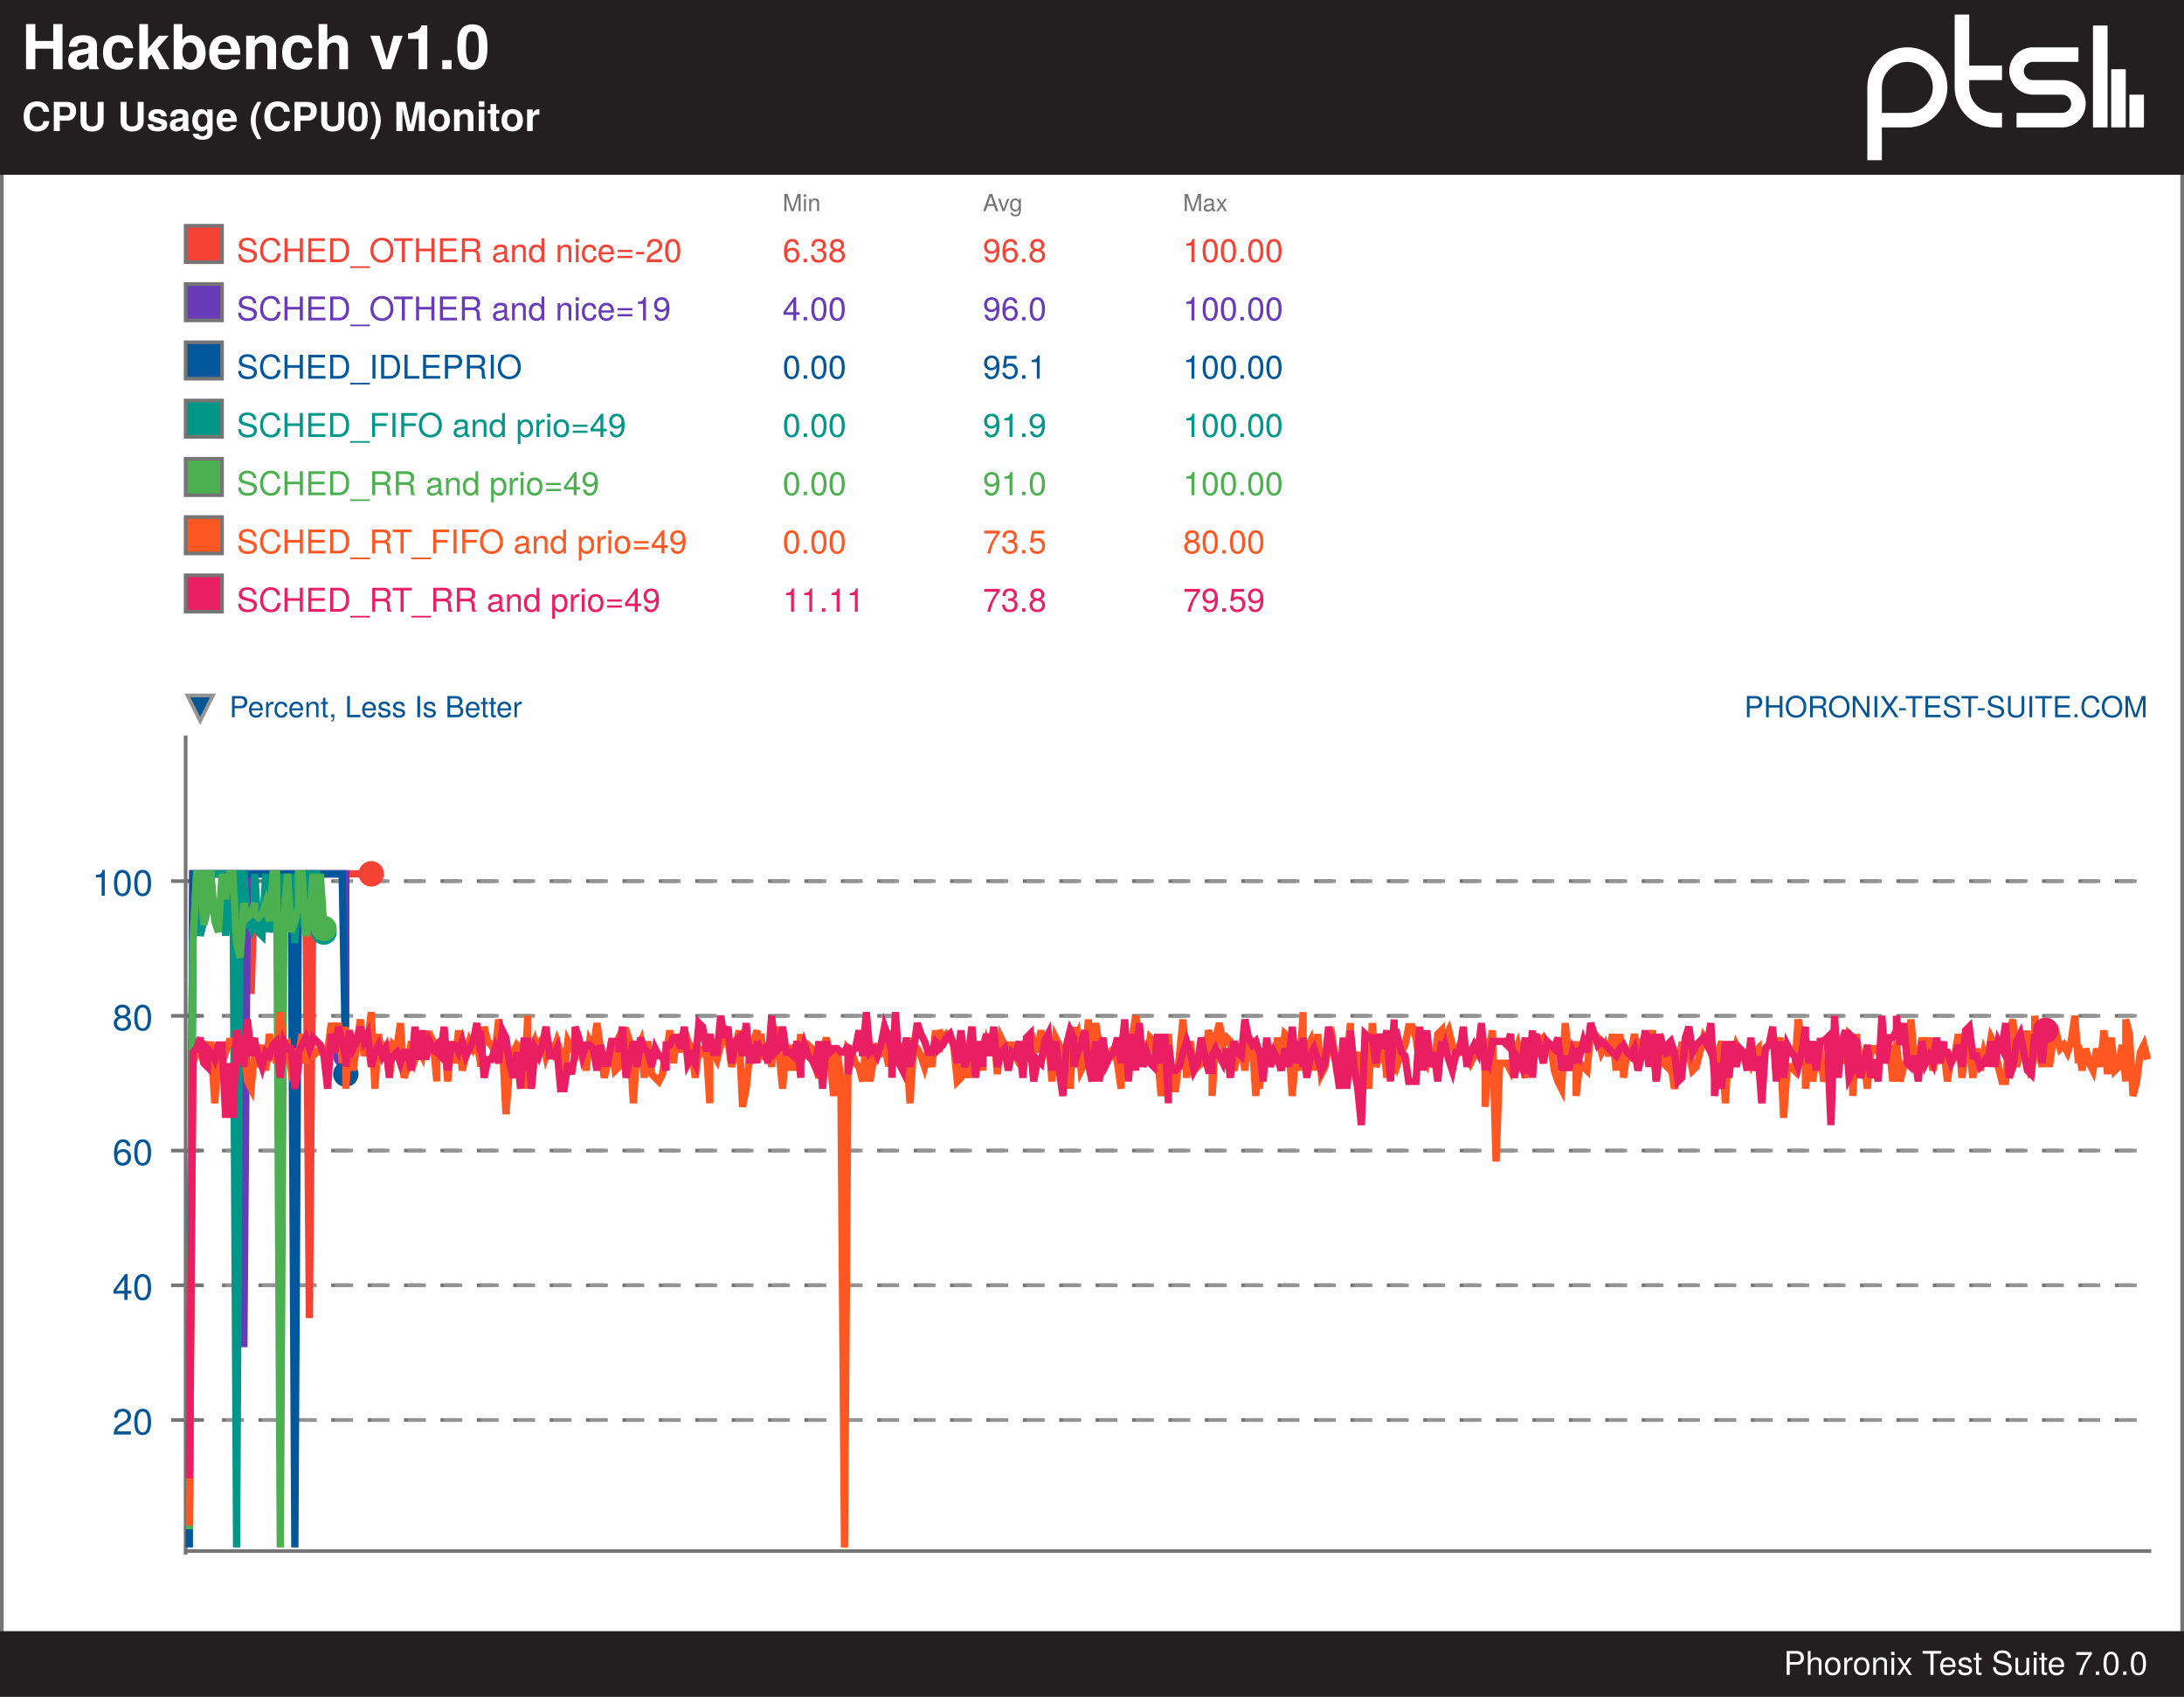
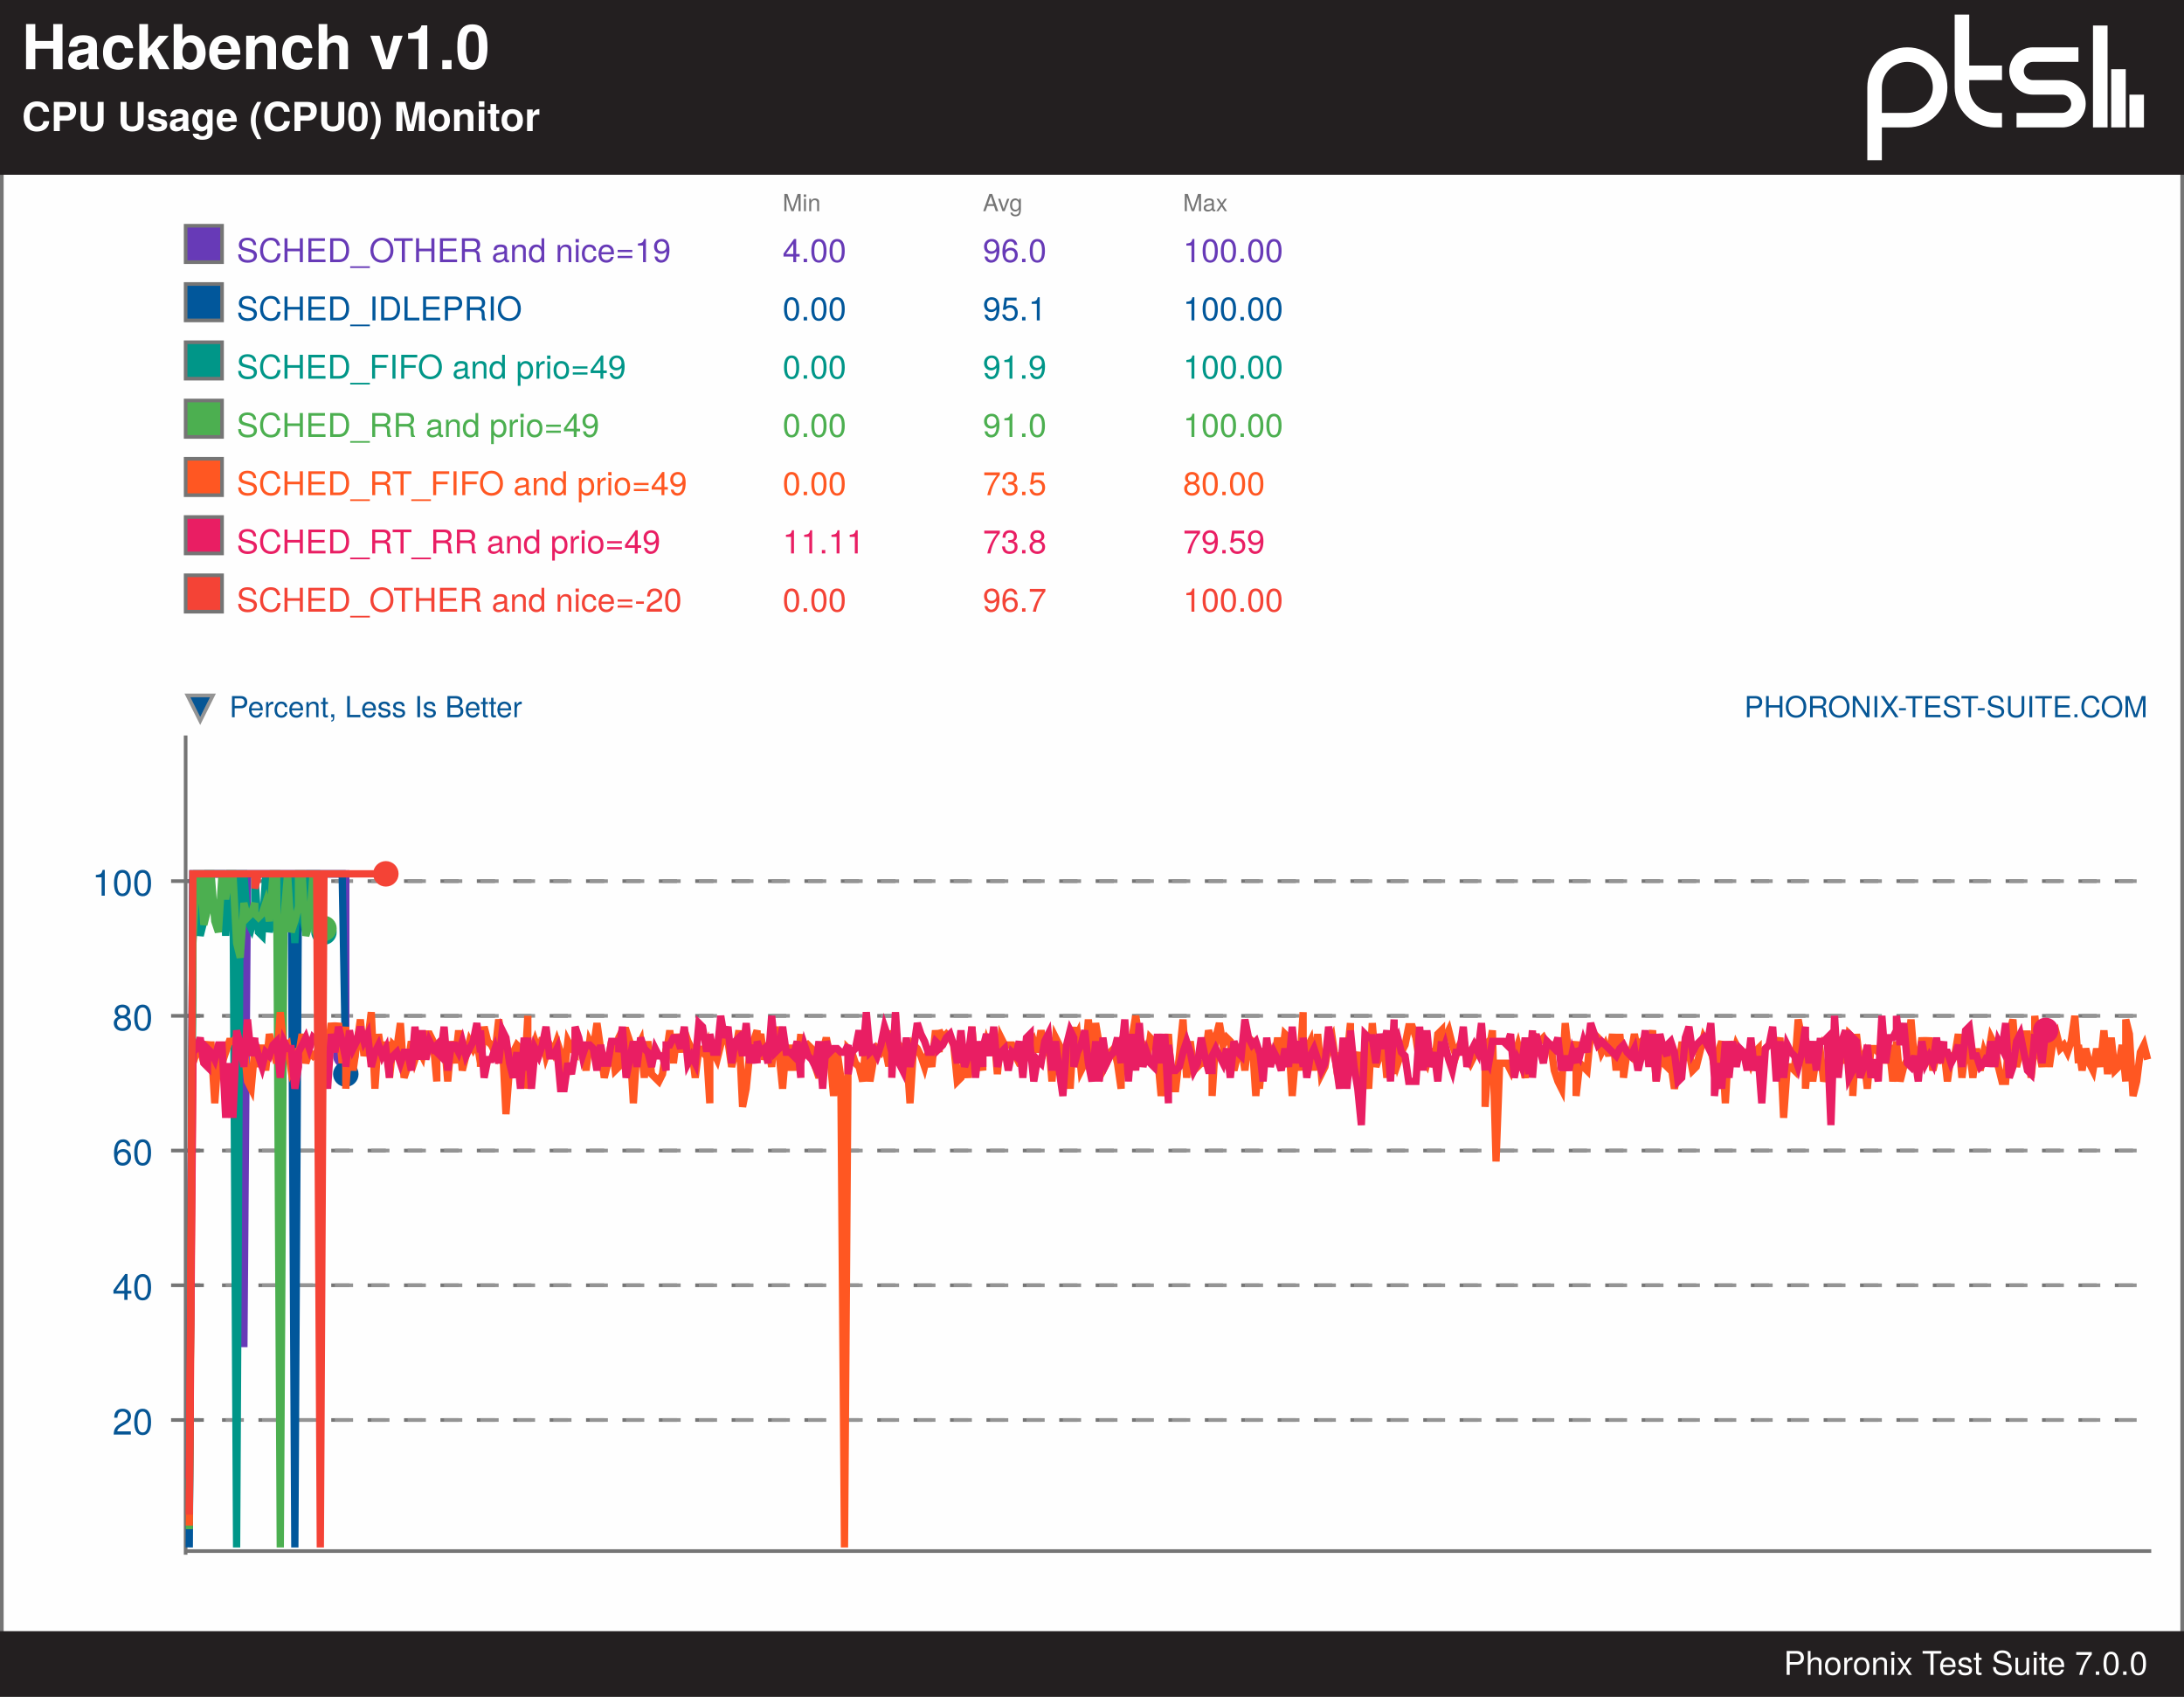
<svg xmlns="http://www.w3.org/2000/svg" xmlns:xlink="http://www.w3.org/1999/xlink" version="1.1" font-family="sans-serif, droid-sans, helvetica, verdana, tahoma" viewbox="0 0 600 466" width="600" height="466" preserveAspectRatio="xMinYMin meet">
  <rect x="0" y="0" width="600" height="466" fill="#FEFEFE" stroke="#757575" stroke-width="2" />
  <g font-size="6.5" fill="#757575">
    <text y="58" x="215">Min</text>
    <text y="58" x="270">Avg</text>
    <text y="58" x="325">Max</text>
  </g>
  <g stroke="#757575" stroke-width="1">
-     <rect x="51" y="62" width="10" height="10" fill="#f44336" />
-     <rect x="51" y="78" width="10" height="10" fill="#673ab7" />
-     <rect x="51" y="94" width="10" height="10" fill="#01579b" />
-     <rect x="51" y="110" width="10" height="10" fill="#009688" />
-     <rect x="51" y="126" width="10" height="10" fill="#4caf50" />
-     <rect x="51" y="142" width="10" height="10" fill="#ff5722" />
-     <rect x="51" y="158" width="10" height="10" fill="#e91e63" />
+     <rect x="51" y="62" width="10" height="10" fill="#673ab7" />
+     <rect x="51" y="78" width="10" height="10" fill="#01579b" />
+     <rect x="51" y="94" width="10" height="10" fill="#009688" />
+     <rect x="51" y="110" width="10" height="10" fill="#4caf50" />
+     <rect x="51" y="126" width="10" height="10" fill="#ff5722" />
+     <rect x="51" y="142" width="10" height="10" fill="#e91e63" />
+     <rect x="51" y="158" width="10" height="10" fill="#f44336" />
+   </g>
+   <g font-size="9" fill="#673ab7">
+     <text x="65" y="72">SCHED_OTHER and nice=19</text>
+     <text y="72" x="215">4.00</text>
+     <text y="72" x="270">96.0</text>
+     <text y="72" x="325">100.00</text>
+   </g>
+   <g font-size="9" fill="#01579b">
+     <text x="65" y="88">SCHED_IDLEPRIO</text>
+     <text y="88" x="215">0.00</text>
+     <text y="88" x="270">95.1</text>
+     <text y="88" x="325">100.00</text>
+   </g>
+   <g font-size="9" fill="#009688">
+     <text x="65" y="104">SCHED_FIFO and prio=49</text>
+     <text y="104" x="215">0.00</text>
+     <text y="104" x="270">91.9</text>
+     <text y="104" x="325">100.00</text>
+   </g>
+   <g font-size="9" fill="#4caf50">
+     <text x="65" y="120">SCHED_RR and prio=49</text>
+     <text y="120" x="215">0.00</text>
+     <text y="120" x="270">91.0</text>
+     <text y="120" x="325">100.00</text>
+   </g>
+   <g font-size="9" fill="#ff5722">
+     <text x="65" y="136">SCHED_RT_FIFO and prio=49</text>
+     <text y="136" x="215">0.00</text>
+     <text y="136" x="270">73.5</text>
+     <text y="136" x="325">80.00</text>
+   </g>
+   <g font-size="9" fill="#e91e63">
+     <text x="65" y="152">SCHED_RT_RR and prio=49</text>
+     <text y="152" x="215">11.11</text>
+     <text y="152" x="270">73.8</text>
+     <text y="152" x="325">79.59</text>
  </g>
  <g font-size="9" fill="#f44336">
-     <text x="65" y="72">SCHED_OTHER and nice=-20</text>
-     <text y="72" x="215">6.38</text>
-     <text y="72" x="270">96.8</text>
-     <text y="72" x="325">100.00</text>
-   </g>
-   <g font-size="9" fill="#673ab7">
-     <text x="65" y="88">SCHED_OTHER and nice=19</text>
-     <text y="88" x="215">4.00</text>
-     <text y="88" x="270">96.0</text>
-     <text y="88" x="325">100.00</text>
-   </g>
-   <g font-size="9" fill="#01579b">
-     <text x="65" y="104">SCHED_IDLEPRIO</text>
-     <text y="104" x="215">0.00</text>
-     <text y="104" x="270">95.1</text>
-     <text y="104" x="325">100.00</text>
-   </g>
-   <g font-size="9" fill="#009688">
-     <text x="65" y="120">SCHED_FIFO and prio=49</text>
-     <text y="120" x="215">0.00</text>
-     <text y="120" x="270">91.9</text>
-     <text y="120" x="325">100.00</text>
-   </g>
-   <g font-size="9" fill="#4caf50">
-     <text x="65" y="136">SCHED_RR and prio=49</text>
-     <text y="136" x="215">0.00</text>
-     <text y="136" x="270">91.0</text>
-     <text y="136" x="325">100.00</text>
-   </g>
-   <g font-size="9" fill="#ff5722">
-     <text x="65" y="152">SCHED_RT_FIFO and prio=49</text>
-     <text y="152" x="215">0.00</text>
-     <text y="152" x="270">73.5</text>
-     <text y="152" x="325">80.00</text>
-   </g>
-   <g font-size="9" fill="#e91e63">
-     <text x="65" y="168">SCHED_RT_RR and prio=49</text>
-     <text y="168" x="215">11.11</text>
-     <text y="168" x="270">73.8</text>
-     <text y="168" x="325">79.59</text>
+     <text x="65" y="168">SCHED_OTHER and nice=-20</text>
+     <text y="168" x="215">0.00</text>
+     <text y="168" x="270">96.7</text>
+     <text y="168" x="325">100.00</text>
  </g>
  <g stroke="#757575" stroke-width="1">
    <line x1="51" y1="202" x2="51" y2="427" />
    <line x1="51" y1="426" x2="591" y2="426" />
  </g>
  <a xlink:href="http://www.phoronix-test-suite.com/" xlink:show="new">
    <text x="590" y="197" font-size="8" fill="#065695" text-anchor="end" xlink:show="new">PHORONIX-TEST-SUITE.COM</text>
  </a>
  <polygon points="55,198 58.5,191 51.5,191" fill="#065695" stroke="#949494" stroke-width="1" />
  <text x="63" y="197" font-size="8" fill="#065695" text-anchor="start">Percent, Less Is Better</text>
  <rect x="0" y="0" width="600" height="48" fill="#231f20" />
  <text x="6" y="19" font-size="17" fill="#FEFEFE" text-anchor="start" xlink:show="new" font-weight="bold">Hackbench v1.0</text>
  <text x="6" y="36" font-size="11" font-weight="bold" fill="#FEFEFE" text-anchor="start">CPU Usage (CPU0) Monitor</text>
  <path d="m74 22v9m-5-16v16m-5-28v28m-23-2h12.5c2.485 0 4.5-2.015 4.5-4.5s-2.015-4.5-4.5-4.5h-8c-2.485 0-4.5-2.015-4.5-4.5s2.015-4.5 4.5-4.5h12.5m-21 5h-11m11 13h-2c-4.971 0-9-4.029-9-9v-20m-24 40v-20c0-4.971 4.029-9 9-9 4.971 0 9 4.029 9 9s-4.029 9-9 9h-9" stroke="#ffffff" stroke-width="4" fill="none" transform="translate(513,4)" />
  <g stroke="#757575" stroke-width="1" stroke-dasharray="5,5">
    <line x1="51" y1="390" x2="590" y2="390" />
    <line x1="51" y1="353" x2="590" y2="353" />
    <line x1="51" y1="316" x2="590" y2="316" />
    <line x1="51" y1="279" x2="590" y2="279" />
    <line x1="51" y1="242" x2="590" y2="242" />
  </g>
  <g stroke="#757575" stroke-width="1">
    <line x1="47" y1="390" x2="55" y2="390" />
    <line x1="47" y1="353" x2="55" y2="353" />
    <line x1="47" y1="316" x2="55" y2="316" />
    <line x1="47" y1="279" x2="55" y2="279" />
    <line x1="47" y1="242" x2="55" y2="242" />
  </g>
  <g stroke="#949494" stroke-width="1" stroke-dasharray="5,5">
    <line x1="62" y1="390" x2="590" y2="390" />
    <line x1="62" y1="353" x2="590" y2="353" />
    <line x1="62" y1="316" x2="590" y2="316" />
    <line x1="62" y1="279" x2="590" y2="279" />
    <line x1="62" y1="242" x2="590" y2="242" />
  </g>
  <g font-size="10" fill="#065695" text-anchor="end">
    <text x="42" y="394">20</text>
    <text x="42" y="357">40</text>
    <text x="42" y="320">60</text>
    <text x="42" y="283">80</text>
    <text x="42" y="246">100</text>
  </g>
-   <g stroke="#f44336" stroke-width="1" fill="#f44336">
-     <polyline points="52,415 53,240 54,240 55,240 56,240 57,240 57,240 58,240 59,240 60,240 61,240 62,240 63,240 64,240 65,240 66,240 67,240 68,240 69,273 70,240 70,240 71,240 72,240 73,240 74,240 75,240 76,240 77,240 78,240 79,240 80,240 81,240 82,240 82,240 83,240 84,240 85,362 86,240 87,240 88,240 89,240 90,240 91,240 92,240 93,240 94,240 95,240 95,240 96,240 97,240 98,240 99,240 100,240 101,240 102,240" fill="none" stroke-width="2" />
-     <ellipse cx="102" cy="240" rx="3" ry="3" xlink:title="SCHED_OTHER and nice=-20: 100.00" />
-   </g>
  <g stroke="#673ab7" stroke-width="1" fill="#673ab7">
    <polyline points="52,420 53,240 54,240 55,240 56,240 57,240 57,240 58,240 59,240 60,240 61,240 62,240 63,240 64,240 65,240 66,240 67,370 68,240 69,240 70,240 70,240 71,240 72,240 73,240 74,240 75,240 76,240 77,240 78,240 79,240 80,240 81,240 82,240 82,240 83,240 84,240 85,240 86,240 87,240 88,240 89,240 90,240 91,240 92,240 93,240 94,240 95,240 95,290" fill="none" stroke-width="2" />
    <ellipse cx="95" cy="290" rx="3" ry="3" xlink:title="SCHED_OTHER and nice=19: 73.47" />
  </g>
  <g stroke="#01579b" stroke-width="1" fill="#01579b">
    <polyline points="52,425 53,240 54,240 55,240 56,240 57,240 57,240 58,240 59,240 60,240 61,240 62,240 63,240 64,240 65,240 66,240 67,240 68,240 69,240 70,240 70,240 71,240 72,240 73,240 74,240 75,240 76,240 77,240 78,240 79,240 80,240 81,425 82,240 82,240 83,240 84,240 85,240 86,240 87,240 88,240 89,240 90,240 91,240 92,240 93,240 94,240 95,295" fill="none" stroke-width="2" />
    <ellipse cx="95" cy="295" rx="3" ry="3" xlink:title="SCHED_IDLEPRIO: 70.59" />
  </g>
  <g stroke="#009688" stroke-width="1" fill="#009688">
    <polyline points="52,409 53,258 54,240 55,257 56,253 57,240 57,240 58,240 59,240 60,240 61,240 62,257 63,240 64,240 65,425 66,240 67,240 68,253 69,255 70,251 70,240 71,256 72,257 73,240 74,256 75,252 76,240 77,254 78,240 79,250 80,240 81,259 82,240 82,240 83,252 84,256 85,240 86,240 87,240 88,255 89,256" fill="none" stroke-width="2" />
    <ellipse cx="89" cy="256" rx="3" ry="3" xlink:title="SCHED_FIFO and prio=49: 91.67" />
  </g>
  <g stroke="#4caf50" stroke-width="1" fill="#4caf50">
    <polyline points="52,420 53,259 54,240 55,240 56,254 57,250 57,240 58,240 59,253 60,256 61,240 62,247 63,240 64,240 65,259 66,263 67,248 68,252 69,251 70,248 70,251 71,252 72,251 73,248 74,253 75,240 76,240 77,425 78,252 79,240 80,256 81,253 82,249 82,240 83,240 84,257 85,254 86,240 87,256 88,240 89,255" fill="none" stroke-width="2" />
    <ellipse cx="89" cy="255" rx="3" ry="3" xlink:title="SCHED_RR and prio=49: 92.00" />
  </g>
  <g stroke="#ff5722" stroke-width="1" fill="#ff5722">
    <polyline points="52,419 53,292 54,289 55,288 56,292 57,286 57,287 58,287 59,303 60,289 61,292 62,289 63,286 64,286 65,285 66,288 67,287 68,297 69,299 70,288 70,287 71,293 72,287 73,294 74,284 75,288 76,292 77,278 78,288 79,287 80,294 81,292 82,288 82,290 83,284 84,292 85,289 86,290 87,289 88,288 89,289 90,289 91,281 92,285 93,281 94,292 95,282 95,299 96,285 97,294 98,287 99,280 100,290 101,286 102,278 103,299 104,284 105,291 106,287 107,287 107,296 108,287 109,288 110,281 111,296 112,293 113,286 114,291 115,288 116,290 117,284 118,284 119,286 120,297 120,288 121,286 122,285 123,297 124,286 125,292 126,283 127,294 128,290 129,286 130,288 131,286 132,292 132,293 133,282 134,286 135,287 136,289 137,280 138,286 139,306 140,293 141,289 142,287 143,288 144,297 145,279 145,299 146,289 147,286 148,289 149,285 150,290 151,287 152,289 153,286 154,289 155,295 156,286 157,288 158,289 158,285 159,286 160,288 161,294 162,286 163,288 164,281 165,288 166,296 167,292 168,286 169,294 170,293 170,285 171,283 172,283 173,286 174,303 175,288 176,286 177,296 178,286 179,295 180,296 181,297 182,295 183,288 183,290 184,283 185,292 186,284 187,289 188,283 189,286 190,288 191,296 192,288 193,289 194,287 195,303 195,291 196,289 197,291 198,287 199,284 200,286 201,293 202,289 203,283 204,304 205,299 206,289 207,286 208,283 208,287 209,284 210,291 211,287 212,293 213,282 214,289 215,299 216,287 217,294 218,287 219,294 220,284 220,285 221,288 222,287 223,288 224,293 225,296 226,289 227,285 228,290 229,301 230,289 231,296 232,425 233,289 233,288 234,289 235,292 236,293 237,297 238,285 239,297 240,291 241,288 242,289 243,287 244,292 245,292 245,283 246,287 247,287 248,288 249,288 250,303 251,287 252,288 253,290 254,293 255,289 256,293 257,283 258,289 258,283 259,285 260,284 261,285 262,287 263,297 264,296 265,290 266,296 267,282 268,294 269,289 270,294 270,290 271,286 272,289 273,283 274,295 275,285 276,287 277,287 278,287 279,290 280,292 281,292 282,286 283,289 283,288 284,286 285,289 286,283 287,288 288,285 289,297 290,285 291,287 292,292 293,287 294,299 295,282 295,286 296,284 297,294 298,292 299,280 300,293 301,281 302,287 303,294 304,292 305,289 306,288 307,292 308,299 308,286 309,284 310,289 311,285 312,279 313,285 314,287 315,292 316,285 317,286 318,290 319,301 320,291 321,284 321,284 322,299 323,299 324,290 325,280 326,296 327,286 328,294 329,293 330,292 331,292 332,283 333,286 333,301 334,285 335,281 336,287 337,285 338,286 339,294 340,290 341,287 342,294 343,285 344,286 345,301 346,289 346,299 347,288 348,291 349,289 350,292 351,285 352,292 353,284 354,285 355,301 356,289 357,294 358,278 358,287 359,288 360,286 361,294 362,284 363,295 364,293 365,287 366,285 367,292 368,290 369,290 370,291 371,281 371,288 372,292 373,289 374,297 375,292 376,299 377,281 378,293 379,290 380,285 381,296 382,286 383,295 383,287 384,292 385,289 386,287 387,282 388,282 389,285 390,292 391,290 392,292 393,288 394,293 395,284 396,283 396,286 397,285 398,283 399,287 400,290 401,287 402,285 403,290 404,292 405,290 406,287 407,288 408,287 408,304 409,289 410,283 411,319 412,292 413,292 414,292 415,294 416,290 417,287 418,291 419,296 420,289 421,287 421,286 422,285 423,286 424,285 425,287 426,287 427,294 428,297 429,299 430,281 431,290 432,293 433,286 433,301 434,292 435,293 436,294 437,284 438,284 439,285 440,289 441,287 442,290 443,284 444,294 445,284 446,294 446,296 447,289 448,290 449,284 450,289 451,286 452,285 453,288 454,283 455,297 456,290 457,292 458,293 458,289 459,292 460,299 461,294 462,287 463,287 464,289 465,294 466,293 467,289 468,285 469,287 470,288 471,293 471,294 472,289 473,286 474,303 475,286 476,291 477,287 478,289 479,290 480,289 481,292 482,289 483,288 483,289 484,290 485,288 486,287 487,285 488,289 489,285 490,307 491,293 492,293 493,294 494,280 495,285 496,287 496,299 497,288 498,297 499,290 500,288 501,297 502,294 503,293 504,284 505,287 506,288 507,292 508,284 509,285 509,301 510,284 511,292 512,290 513,299 514,288 515,288 516,289 517,286 518,292 519,287 520,297 521,290 521,286 522,297 523,293 524,291 525,280 526,292 527,292 528,285 529,290 530,285 531,294 532,290 533,291 534,290 534,288 535,297 536,290 537,290 538,284 539,296 540,288 541,288 542,296 543,288 544,294 545,289 546,292 546,291 547,285 548,287 549,293 550,297 551,297 552,284 553,280 554,293 555,289 556,284 557,284 558,296 559,286 559,279 560,288 561,293 562,285 563,293 564,286 565,284 566,288 567,287 568,289 569,286 570,279 571,292 571,287 572,294 573,288 574,292 575,294 576,288 577,293 578,283 579,295 580,285 581,294 582,293 583,287 584,297 584,280 585,284 586,301 587,297 588,289 589,287 590,291" fill="none" stroke-width="2" />
  </g>
  <g stroke="#e91e63" stroke-width="1" fill="#e91e63">
    <polyline points="52,406 53,289 54,288 55,285 56,292 57,293 57,288 58,289 59,291 60,287 61,287 62,307 63,292 64,307 65,283 66,287 67,293 68,280 69,290 70,285 70,286 71,290 72,293 73,289 74,290 75,287 76,286 77,296 78,286 79,288 80,288 81,299 82,293 82,289 83,287 84,285 85,288 86,285 87,286 88,287 89,290 90,299 91,284 92,289 93,282 94,286 95,291 95,293 96,283 97,288 98,286 99,282 100,286 101,284 102,293 103,289 104,287 105,290 106,288 107,296 107,292 108,290 109,289 110,292 111,289 112,289 113,294 114,282 115,291 116,283 117,291 118,286 119,288 120,287 120,289 121,290 122,282 123,294 124,287 125,287 126,289 127,286 128,290 129,288 130,286 131,281 132,289 132,283 133,296 134,291 135,291 136,288 137,292 138,283 139,285 140,292 141,296 142,289 143,299 144,285 145,294 145,285 146,299 147,288 148,290 149,287 150,282 151,290 152,290 153,288 154,299 155,299 156,292 157,295 158,289 158,282 159,285 160,290 161,287 162,287 163,288 164,294 165,287 166,292 167,292 168,286 169,286 170,286 170,289 171,282 172,296 173,291 174,286 175,293 176,285 177,288 178,289 179,293 180,288 181,290 182,290 183,294 183,287 184,287 185,285 186,285 187,288 188,282 189,292 190,290 191,292 192,281 193,282 194,288 195,288 195,284 196,289 197,289 198,279 199,285 200,282 201,292 202,286 203,285 204,290 205,281 206,292 207,287 208,292 208,286 209,289 210,288 211,292 212,279 213,289 214,288 215,282 216,289 217,289 218,290 219,286 220,296 220,292 221,287 222,290 223,291 224,293 225,286 226,299 227,286 228,289 229,288 230,288 231,289 232,289 233,287 233,295 234,289 235,288 236,283 237,290 238,278 239,289 240,288 241,290 242,287 243,282 244,285 245,289 245,296 246,278 247,292 248,294 249,285 250,293 251,288 252,281 253,284 254,286 255,289 256,289 257,286 258,287 258,288 259,287 260,285 261,284 262,287 263,292 264,283 265,293 266,290 267,282 268,296 269,286 270,293 270,288 271,284 272,290 273,282 274,293 275,289 276,288 277,294 278,289 279,290 280,286 281,296 282,285 283,284 283,287 284,297 285,291 286,292 287,286 288,284 289,294 290,286 291,294 292,301 293,287 294,283 295,285 295,293 296,289 297,287 298,283 299,292 300,297 301,286 302,297 303,285 304,292 305,290 306,289 307,285 308,292 308,290 309,280 310,297 311,284 312,294 313,281 314,293 315,289 316,292 317,293 318,284 319,292 320,284 321,303 321,287 322,294 323,294 324,293 325,289 326,286 327,289 328,294 329,292 330,285 331,290 332,294 333,294 333,290 334,288 335,290 336,292 337,288 338,296 339,286 340,289 341,290 342,280 343,285 344,287 345,286 346,289 346,288 347,297 348,285 349,293 350,289 351,291 352,294 353,288 354,293 355,282 356,292 357,286 358,293 358,285 359,296 360,290 361,288 362,291 363,294 364,292 365,282 366,287 367,292 368,299 369,285 370,299 371,289 371,283 372,293 373,299 374,309 375,284 376,285 377,285 378,292 379,284 380,288 381,283 382,297 383,280 383,287 384,285 385,289 386,290 387,297 388,297 389,297 390,282 391,294 392,283 393,293 394,289 395,297 396,286 396,290 397,287 398,291 399,294 400,289 401,289 402,282 403,293 404,289 405,287 406,289 407,281 408,294 408,290 409,292 410,286 411,286 412,286 413,286 414,287 415,284 416,296 417,291 418,293 419,285 420,295 421,283 421,296 422,284 423,288 424,292 425,286 426,287 427,288 428,285 429,294 430,290 431,294 432,289 433,292 433,288 434,290 435,286 436,289 437,281 438,284 439,287 440,286 441,287 442,288 443,289 444,290 445,288 446,287 446,287 447,289 448,290 449,288 450,294 451,290 452,283 453,293 454,284 455,297 456,284 457,288 458,290 458,287 459,286 460,289 461,297 462,296 463,285 464,282 465,289 466,287 467,286 468,285 469,287 470,281 471,296 471,301 472,292 473,299 474,286 475,296 476,286 477,293 478,288 479,289 480,294 481,285 482,294 483,291 483,290 484,303 485,288 486,287 487,282 488,297 489,286 490,296 491,287 492,289 493,290 494,293 495,289 496,282 496,285 497,292 498,286 499,294 500,286 501,286 502,285 503,309 504,279 505,296 506,286 507,283 508,296 509,294 509,285 510,286 511,296 512,293 513,287 514,296 515,291 516,297 517,279 518,292 519,285 520,285 521,283 521,279 522,287 523,281 524,292 525,293 526,290 527,297 528,286 529,292 530,290 531,292 532,285 533,292 534,286 534,289 535,289 536,292 537,290 538,287 539,293 540,283 541,282 542,290 543,290 544,293 545,292 546,290 546,293 547,286 548,293 549,286 550,288 551,281 552,296 553,293 554,286 555,284 556,289 557,294 558,295 559,284 559,287 560,285 561,292 562,283" fill="none" stroke-width="2" />
    <ellipse cx="562" cy="283" rx="3" ry="3" xlink:title="SCHED_RT_RR and prio=49: 77.27" />
  </g>
+   <g stroke="#f44336" stroke-width="1" fill="#f44336">
+     <polyline points="52,416 53,240 54,240 55,240 56,240 57,240 57,240 58,240 59,240 60,240 61,240 62,240 63,240 64,240 65,240 66,240 67,240 68,240 69,240 70,240 70,244 71,240 72,240 73,240 74,240 75,240 76,240 77,240 78,240 79,240 80,240 81,240 82,240 82,240 83,240 84,240 85,240 86,240 87,240 88,425 89,240 90,240 91,240 92,240 93,240 94,240 95,240 95,240 96,240 97,240 98,240 99,240 100,240 101,240 102,240 103,240 104,240 105,240 106,240" fill="none" stroke-width="2" />
+     <ellipse cx="106" cy="240" rx="3" ry="3" xlink:title="SCHED_OTHER and nice=-20: 100.00" />
+   </g>
  <rect x="0" y="448" width="600" height="18" fill="#231f20" />
  <a xlink:href="http://www.phoronix-test-suite.com/" xlink:show="new">
    <text x="590" y="460" font-size="9" fill="#FEFEFE" text-anchor="end" xlink:show="new">Phoronix Test Suite 7.0.0</text>
  </a>
</svg>
